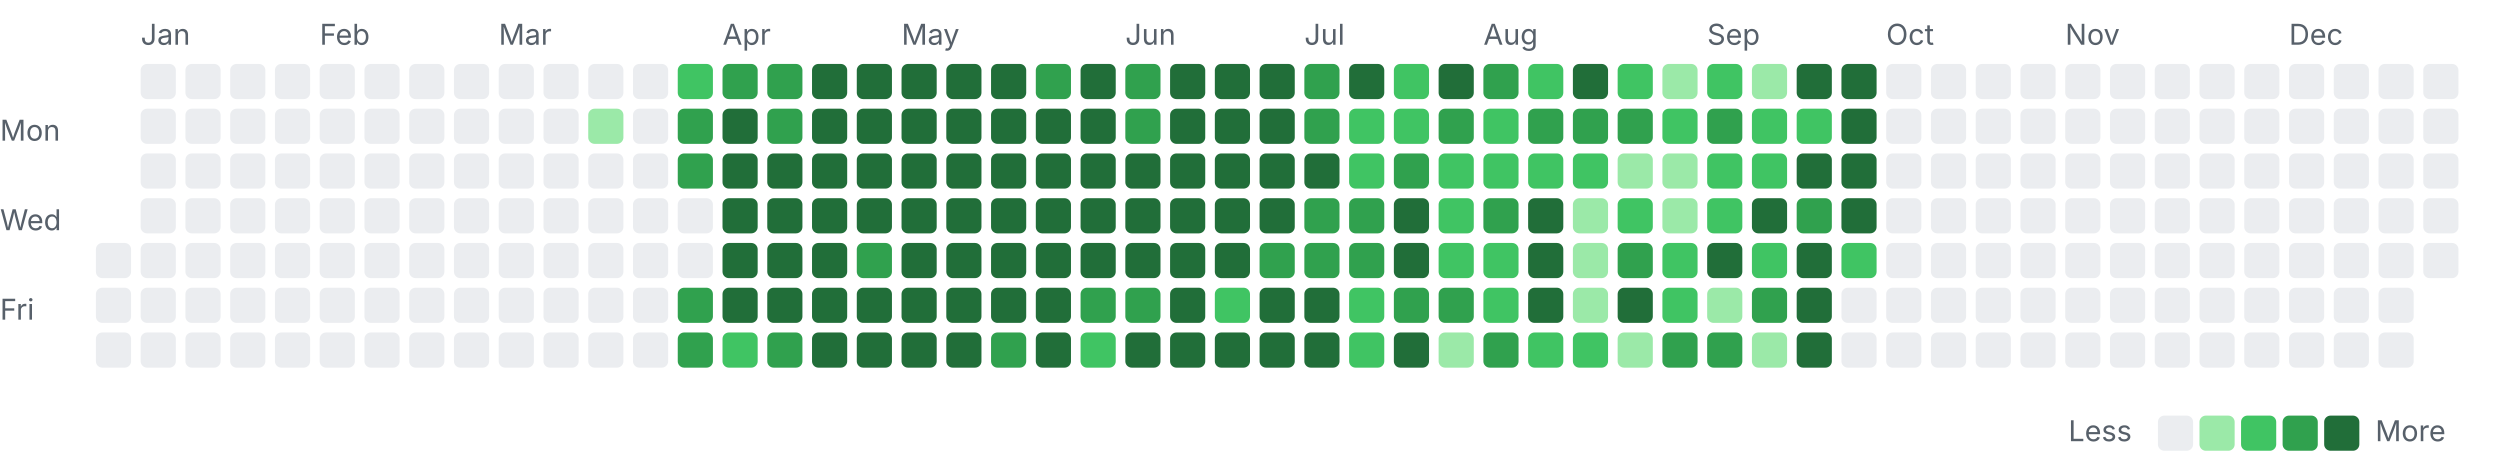
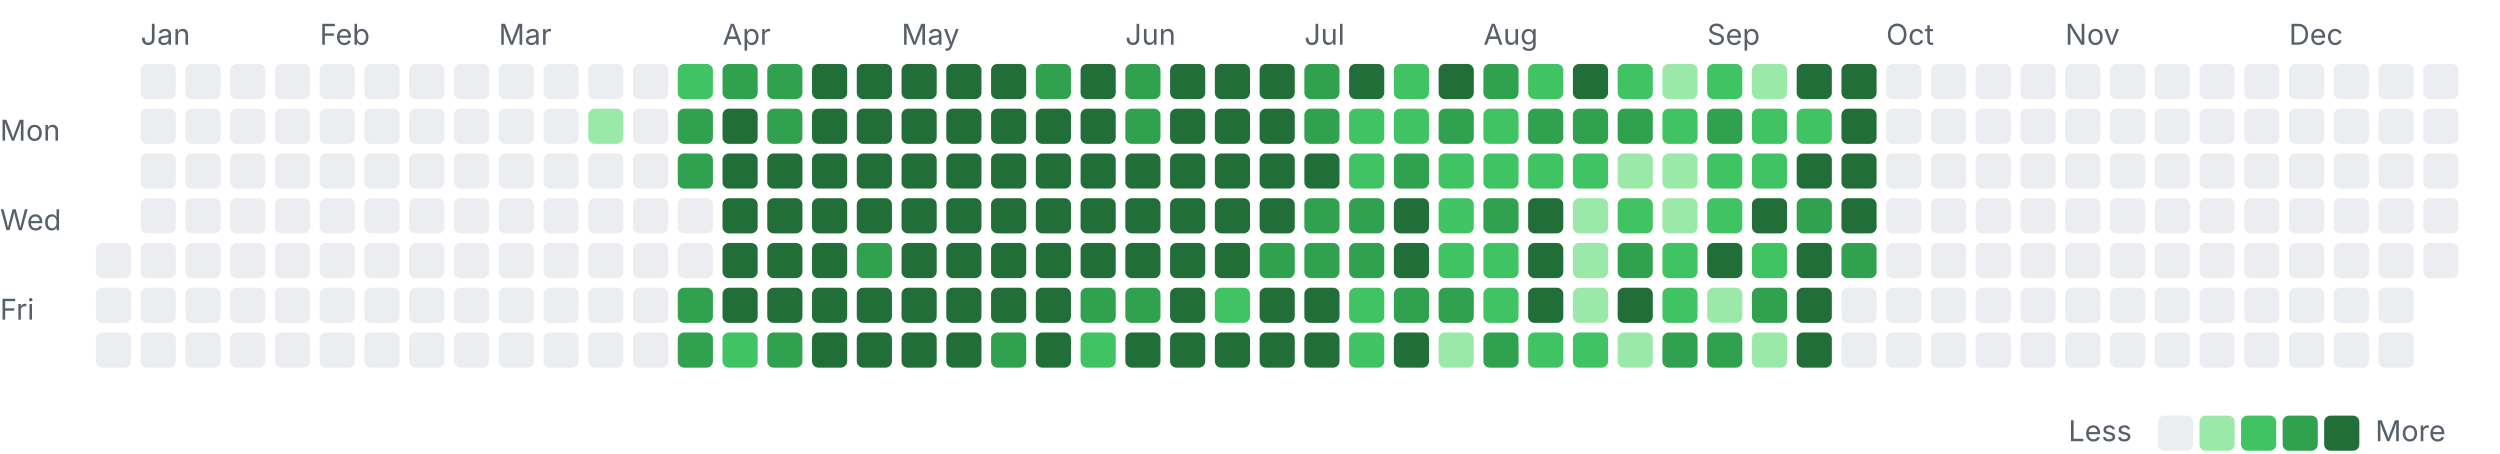
<svg xmlns="http://www.w3.org/2000/svg" width="782" height="142" viewBox="0 0 782 142">
  <style>.l0{fill:#ebedf0}.l1{fill:#9be9a8}.l2{fill:#40c463}.l3{fill:#30a14e}.l4{fill:#216e39} .lbl{fill:#57606a;font:9px -apple-system,Segoe UI,sans-serif}@media(prefers-color-scheme:dark){.l0{fill:#161b22}.l1{fill:#0e4429}.l2{fill:#006d32}.l3{fill:#26a641}.l4{fill:#39d353} .lbl{fill:#8b949e}}</style>
  <text class="lbl" x="44" y="14">Jan</text>
  <text class="lbl" x="100" y="14">Feb</text>
  <text class="lbl" x="156" y="14">Mar</text>
  <text class="lbl" x="226" y="14">Apr</text>
  <text class="lbl" x="282" y="14">May</text>
  <text class="lbl" x="352" y="14">Jun</text>
  <text class="lbl" x="408" y="14">Jul</text>
  <text class="lbl" x="464" y="14">Aug</text>
  <text class="lbl" x="534" y="14">Sep</text>
  <text class="lbl" x="590" y="14">Oct</text>
  <text class="lbl" x="646" y="14">Nov</text>
  <text class="lbl" x="716" y="14">Dec</text>
  <text class="lbl" x="0" y="44">Mon</text>
  <text class="lbl" x="0" y="72">Wed</text>
  <text class="lbl" x="0" y="100">Fri</text>
  <rect class="l0" x="30" y="76" width="11" height="11" rx="2" />
  <rect class="l0" x="30" y="90" width="11" height="11" rx="2" />
  <rect class="l0" x="30" y="104" width="11" height="11" rx="2" />
  <rect class="l0" x="44" y="20" width="11" height="11" rx="2" />
  <rect class="l0" x="44" y="34" width="11" height="11" rx="2" />
  <rect class="l0" x="44" y="48" width="11" height="11" rx="2" />
  <rect class="l0" x="44" y="62" width="11" height="11" rx="2" />
  <rect class="l0" x="44" y="76" width="11" height="11" rx="2" />
  <rect class="l0" x="44" y="90" width="11" height="11" rx="2" />
  <rect class="l0" x="44" y="104" width="11" height="11" rx="2" />
  <rect class="l0" x="58" y="20" width="11" height="11" rx="2" />
  <rect class="l0" x="58" y="34" width="11" height="11" rx="2" />
  <rect class="l0" x="58" y="48" width="11" height="11" rx="2" />
  <rect class="l0" x="58" y="62" width="11" height="11" rx="2" />
  <rect class="l0" x="58" y="76" width="11" height="11" rx="2" />
  <rect class="l0" x="58" y="90" width="11" height="11" rx="2" />
  <rect class="l0" x="58" y="104" width="11" height="11" rx="2" />
  <rect class="l0" x="72" y="20" width="11" height="11" rx="2" />
  <rect class="l0" x="72" y="34" width="11" height="11" rx="2" />
  <rect class="l0" x="72" y="48" width="11" height="11" rx="2" />
  <rect class="l0" x="72" y="62" width="11" height="11" rx="2" />
  <rect class="l0" x="72" y="76" width="11" height="11" rx="2" />
  <rect class="l0" x="72" y="90" width="11" height="11" rx="2" />
  <rect class="l0" x="72" y="104" width="11" height="11" rx="2" />
  <rect class="l0" x="86" y="20" width="11" height="11" rx="2" />
  <rect class="l0" x="86" y="34" width="11" height="11" rx="2" />
  <rect class="l0" x="86" y="48" width="11" height="11" rx="2" />
  <rect class="l0" x="86" y="62" width="11" height="11" rx="2" />
  <rect class="l0" x="86" y="76" width="11" height="11" rx="2" />
  <rect class="l0" x="86" y="90" width="11" height="11" rx="2" />
  <rect class="l0" x="86" y="104" width="11" height="11" rx="2" />
  <rect class="l0" x="100" y="20" width="11" height="11" rx="2" />
  <rect class="l0" x="100" y="34" width="11" height="11" rx="2" />
  <rect class="l0" x="100" y="48" width="11" height="11" rx="2" />
  <rect class="l0" x="100" y="62" width="11" height="11" rx="2" />
  <rect class="l0" x="100" y="76" width="11" height="11" rx="2" />
  <rect class="l0" x="100" y="90" width="11" height="11" rx="2" />
  <rect class="l0" x="100" y="104" width="11" height="11" rx="2" />
  <rect class="l0" x="114" y="20" width="11" height="11" rx="2" />
  <rect class="l0" x="114" y="34" width="11" height="11" rx="2" />
  <rect class="l0" x="114" y="48" width="11" height="11" rx="2" />
  <rect class="l0" x="114" y="62" width="11" height="11" rx="2" />
  <rect class="l0" x="114" y="76" width="11" height="11" rx="2" />
  <rect class="l0" x="114" y="90" width="11" height="11" rx="2" />
  <rect class="l0" x="114" y="104" width="11" height="11" rx="2" />
  <rect class="l0" x="128" y="20" width="11" height="11" rx="2" />
  <rect class="l0" x="128" y="34" width="11" height="11" rx="2" />
  <rect class="l0" x="128" y="48" width="11" height="11" rx="2" />
  <rect class="l0" x="128" y="62" width="11" height="11" rx="2" />
  <rect class="l0" x="128" y="76" width="11" height="11" rx="2" />
  <rect class="l0" x="128" y="90" width="11" height="11" rx="2" />
  <rect class="l0" x="128" y="104" width="11" height="11" rx="2" />
  <rect class="l0" x="142" y="20" width="11" height="11" rx="2" />
  <rect class="l0" x="142" y="34" width="11" height="11" rx="2" />
  <rect class="l0" x="142" y="48" width="11" height="11" rx="2" />
  <rect class="l0" x="142" y="62" width="11" height="11" rx="2" />
  <rect class="l0" x="142" y="76" width="11" height="11" rx="2" />
  <rect class="l0" x="142" y="90" width="11" height="11" rx="2" />
  <rect class="l0" x="142" y="104" width="11" height="11" rx="2" />
  <rect class="l0" x="156" y="20" width="11" height="11" rx="2" />
  <rect class="l0" x="156" y="34" width="11" height="11" rx="2" />
  <rect class="l0" x="156" y="48" width="11" height="11" rx="2" />
  <rect class="l0" x="156" y="62" width="11" height="11" rx="2" />
  <rect class="l0" x="156" y="76" width="11" height="11" rx="2" />
  <rect class="l0" x="156" y="90" width="11" height="11" rx="2" />
  <rect class="l0" x="156" y="104" width="11" height="11" rx="2" />
  <rect class="l0" x="170" y="20" width="11" height="11" rx="2" />
  <rect class="l0" x="170" y="34" width="11" height="11" rx="2" />
  <rect class="l0" x="170" y="48" width="11" height="11" rx="2" />
  <rect class="l0" x="170" y="62" width="11" height="11" rx="2" />
  <rect class="l0" x="170" y="76" width="11" height="11" rx="2" />
  <rect class="l0" x="170" y="90" width="11" height="11" rx="2" />
  <rect class="l0" x="170" y="104" width="11" height="11" rx="2" />
  <rect class="l0" x="184" y="20" width="11" height="11" rx="2" />
  <rect class="l1" x="184" y="34" width="11" height="11" rx="2" />
  <rect class="l0" x="184" y="48" width="11" height="11" rx="2" />
  <rect class="l0" x="184" y="62" width="11" height="11" rx="2" />
  <rect class="l0" x="184" y="76" width="11" height="11" rx="2" />
  <rect class="l0" x="184" y="90" width="11" height="11" rx="2" />
  <rect class="l0" x="184" y="104" width="11" height="11" rx="2" />
  <rect class="l0" x="198" y="20" width="11" height="11" rx="2" />
  <rect class="l0" x="198" y="34" width="11" height="11" rx="2" />
  <rect class="l0" x="198" y="48" width="11" height="11" rx="2" />
  <rect class="l0" x="198" y="62" width="11" height="11" rx="2" />
  <rect class="l0" x="198" y="76" width="11" height="11" rx="2" />
  <rect class="l0" x="198" y="90" width="11" height="11" rx="2" />
  <rect class="l0" x="198" y="104" width="11" height="11" rx="2" />
  <rect class="l2" x="212" y="20" width="11" height="11" rx="2" />
  <rect class="l3" x="212" y="34" width="11" height="11" rx="2" />
  <rect class="l3" x="212" y="48" width="11" height="11" rx="2" />
  <rect class="l0" x="212" y="62" width="11" height="11" rx="2" />
  <rect class="l0" x="212" y="76" width="11" height="11" rx="2" />
  <rect class="l3" x="212" y="90" width="11" height="11" rx="2" />
  <rect class="l3" x="212" y="104" width="11" height="11" rx="2" />
  <rect class="l3" x="226" y="20" width="11" height="11" rx="2" />
  <rect class="l4" x="226" y="34" width="11" height="11" rx="2" />
  <rect class="l4" x="226" y="48" width="11" height="11" rx="2" />
  <rect class="l4" x="226" y="62" width="11" height="11" rx="2" />
  <rect class="l4" x="226" y="76" width="11" height="11" rx="2" />
  <rect class="l4" x="226" y="90" width="11" height="11" rx="2" />
  <rect class="l2" x="226" y="104" width="11" height="11" rx="2" />
  <rect class="l3" x="240" y="20" width="11" height="11" rx="2" />
  <rect class="l3" x="240" y="34" width="11" height="11" rx="2" />
  <rect class="l4" x="240" y="48" width="11" height="11" rx="2" />
  <rect class="l4" x="240" y="62" width="11" height="11" rx="2" />
  <rect class="l4" x="240" y="76" width="11" height="11" rx="2" />
  <rect class="l4" x="240" y="90" width="11" height="11" rx="2" />
  <rect class="l3" x="240" y="104" width="11" height="11" rx="2" />
  <rect class="l4" x="254" y="20" width="11" height="11" rx="2" />
  <rect class="l4" x="254" y="34" width="11" height="11" rx="2" />
  <rect class="l4" x="254" y="48" width="11" height="11" rx="2" />
  <rect class="l4" x="254" y="62" width="11" height="11" rx="2" />
  <rect class="l4" x="254" y="76" width="11" height="11" rx="2" />
  <rect class="l4" x="254" y="90" width="11" height="11" rx="2" />
  <rect class="l4" x="254" y="104" width="11" height="11" rx="2" />
  <rect class="l4" x="268" y="20" width="11" height="11" rx="2" />
  <rect class="l4" x="268" y="34" width="11" height="11" rx="2" />
  <rect class="l4" x="268" y="48" width="11" height="11" rx="2" />
  <rect class="l4" x="268" y="62" width="11" height="11" rx="2" />
  <rect class="l3" x="268" y="76" width="11" height="11" rx="2" />
  <rect class="l4" x="268" y="90" width="11" height="11" rx="2" />
  <rect class="l4" x="268" y="104" width="11" height="11" rx="2" />
  <rect class="l4" x="282" y="20" width="11" height="11" rx="2" />
  <rect class="l4" x="282" y="34" width="11" height="11" rx="2" />
  <rect class="l4" x="282" y="48" width="11" height="11" rx="2" />
  <rect class="l4" x="282" y="62" width="11" height="11" rx="2" />
  <rect class="l4" x="282" y="76" width="11" height="11" rx="2" />
  <rect class="l4" x="282" y="90" width="11" height="11" rx="2" />
  <rect class="l4" x="282" y="104" width="11" height="11" rx="2" />
  <rect class="l4" x="296" y="20" width="11" height="11" rx="2" />
  <rect class="l4" x="296" y="34" width="11" height="11" rx="2" />
  <rect class="l4" x="296" y="48" width="11" height="11" rx="2" />
  <rect class="l4" x="296" y="62" width="11" height="11" rx="2" />
  <rect class="l4" x="296" y="76" width="11" height="11" rx="2" />
  <rect class="l4" x="296" y="90" width="11" height="11" rx="2" />
  <rect class="l4" x="296" y="104" width="11" height="11" rx="2" />
  <rect class="l4" x="310" y="20" width="11" height="11" rx="2" />
  <rect class="l4" x="310" y="34" width="11" height="11" rx="2" />
  <rect class="l4" x="310" y="48" width="11" height="11" rx="2" />
  <rect class="l4" x="310" y="62" width="11" height="11" rx="2" />
  <rect class="l4" x="310" y="76" width="11" height="11" rx="2" />
  <rect class="l4" x="310" y="90" width="11" height="11" rx="2" />
  <rect class="l3" x="310" y="104" width="11" height="11" rx="2" />
  <rect class="l3" x="324" y="20" width="11" height="11" rx="2" />
  <rect class="l4" x="324" y="34" width="11" height="11" rx="2" />
  <rect class="l4" x="324" y="48" width="11" height="11" rx="2" />
  <rect class="l4" x="324" y="62" width="11" height="11" rx="2" />
  <rect class="l4" x="324" y="76" width="11" height="11" rx="2" />
  <rect class="l4" x="324" y="90" width="11" height="11" rx="2" />
  <rect class="l4" x="324" y="104" width="11" height="11" rx="2" />
  <rect class="l4" x="338" y="20" width="11" height="11" rx="2" />
  <rect class="l4" x="338" y="34" width="11" height="11" rx="2" />
  <rect class="l4" x="338" y="48" width="11" height="11" rx="2" />
  <rect class="l4" x="338" y="62" width="11" height="11" rx="2" />
  <rect class="l4" x="338" y="76" width="11" height="11" rx="2" />
  <rect class="l3" x="338" y="90" width="11" height="11" rx="2" />
  <rect class="l2" x="338" y="104" width="11" height="11" rx="2" />
  <rect class="l3" x="352" y="20" width="11" height="11" rx="2" />
  <rect class="l3" x="352" y="34" width="11" height="11" rx="2" />
  <rect class="l4" x="352" y="48" width="11" height="11" rx="2" />
  <rect class="l4" x="352" y="62" width="11" height="11" rx="2" />
  <rect class="l4" x="352" y="76" width="11" height="11" rx="2" />
  <rect class="l3" x="352" y="90" width="11" height="11" rx="2" />
  <rect class="l4" x="352" y="104" width="11" height="11" rx="2" />
  <rect class="l4" x="366" y="20" width="11" height="11" rx="2" />
  <rect class="l4" x="366" y="34" width="11" height="11" rx="2" />
  <rect class="l4" x="366" y="48" width="11" height="11" rx="2" />
  <rect class="l4" x="366" y="62" width="11" height="11" rx="2" />
  <rect class="l4" x="366" y="76" width="11" height="11" rx="2" />
  <rect class="l4" x="366" y="90" width="11" height="11" rx="2" />
  <rect class="l4" x="366" y="104" width="11" height="11" rx="2" />
  <rect class="l4" x="380" y="20" width="11" height="11" rx="2" />
  <rect class="l4" x="380" y="34" width="11" height="11" rx="2" />
  <rect class="l4" x="380" y="48" width="11" height="11" rx="2" />
  <rect class="l4" x="380" y="62" width="11" height="11" rx="2" />
  <rect class="l4" x="380" y="76" width="11" height="11" rx="2" />
  <rect class="l2" x="380" y="90" width="11" height="11" rx="2" />
  <rect class="l4" x="380" y="104" width="11" height="11" rx="2" />
  <rect class="l4" x="394" y="20" width="11" height="11" rx="2" />
  <rect class="l4" x="394" y="34" width="11" height="11" rx="2" />
  <rect class="l4" x="394" y="48" width="11" height="11" rx="2" />
  <rect class="l4" x="394" y="62" width="11" height="11" rx="2" />
  <rect class="l3" x="394" y="76" width="11" height="11" rx="2" />
  <rect class="l4" x="394" y="90" width="11" height="11" rx="2" />
  <rect class="l4" x="394" y="104" width="11" height="11" rx="2" />
  <rect class="l3" x="408" y="20" width="11" height="11" rx="2" />
  <rect class="l3" x="408" y="34" width="11" height="11" rx="2" />
  <rect class="l4" x="408" y="48" width="11" height="11" rx="2" />
  <rect class="l3" x="408" y="62" width="11" height="11" rx="2" />
  <rect class="l3" x="408" y="76" width="11" height="11" rx="2" />
  <rect class="l4" x="408" y="90" width="11" height="11" rx="2" />
  <rect class="l4" x="408" y="104" width="11" height="11" rx="2" />
  <rect class="l4" x="422" y="20" width="11" height="11" rx="2" />
  <rect class="l2" x="422" y="34" width="11" height="11" rx="2" />
  <rect class="l2" x="422" y="48" width="11" height="11" rx="2" />
  <rect class="l3" x="422" y="62" width="11" height="11" rx="2" />
  <rect class="l3" x="422" y="76" width="11" height="11" rx="2" />
  <rect class="l2" x="422" y="90" width="11" height="11" rx="2" />
  <rect class="l2" x="422" y="104" width="11" height="11" rx="2" />
  <rect class="l2" x="436" y="20" width="11" height="11" rx="2" />
  <rect class="l2" x="436" y="34" width="11" height="11" rx="2" />
  <rect class="l3" x="436" y="48" width="11" height="11" rx="2" />
  <rect class="l4" x="436" y="62" width="11" height="11" rx="2" />
  <rect class="l4" x="436" y="76" width="11" height="11" rx="2" />
  <rect class="l3" x="436" y="90" width="11" height="11" rx="2" />
  <rect class="l4" x="436" y="104" width="11" height="11" rx="2" />
  <rect class="l4" x="450" y="20" width="11" height="11" rx="2" />
  <rect class="l3" x="450" y="34" width="11" height="11" rx="2" />
  <rect class="l2" x="450" y="48" width="11" height="11" rx="2" />
  <rect class="l2" x="450" y="62" width="11" height="11" rx="2" />
  <rect class="l2" x="450" y="76" width="11" height="11" rx="2" />
  <rect class="l3" x="450" y="90" width="11" height="11" rx="2" />
  <rect class="l1" x="450" y="104" width="11" height="11" rx="2" />
  <rect class="l3" x="464" y="20" width="11" height="11" rx="2" />
  <rect class="l2" x="464" y="34" width="11" height="11" rx="2" />
  <rect class="l2" x="464" y="48" width="11" height="11" rx="2" />
  <rect class="l3" x="464" y="62" width="11" height="11" rx="2" />
  <rect class="l2" x="464" y="76" width="11" height="11" rx="2" />
  <rect class="l2" x="464" y="90" width="11" height="11" rx="2" />
  <rect class="l3" x="464" y="104" width="11" height="11" rx="2" />
  <rect class="l2" x="478" y="20" width="11" height="11" rx="2" />
  <rect class="l3" x="478" y="34" width="11" height="11" rx="2" />
  <rect class="l2" x="478" y="48" width="11" height="11" rx="2" />
  <rect class="l4" x="478" y="62" width="11" height="11" rx="2" />
  <rect class="l4" x="478" y="76" width="11" height="11" rx="2" />
  <rect class="l4" x="478" y="90" width="11" height="11" rx="2" />
  <rect class="l2" x="478" y="104" width="11" height="11" rx="2" />
  <rect class="l4" x="492" y="20" width="11" height="11" rx="2" />
  <rect class="l3" x="492" y="34" width="11" height="11" rx="2" />
  <rect class="l2" x="492" y="48" width="11" height="11" rx="2" />
  <rect class="l1" x="492" y="62" width="11" height="11" rx="2" />
  <rect class="l1" x="492" y="76" width="11" height="11" rx="2" />
  <rect class="l1" x="492" y="90" width="11" height="11" rx="2" />
  <rect class="l2" x="492" y="104" width="11" height="11" rx="2" />
  <rect class="l2" x="506" y="20" width="11" height="11" rx="2" />
  <rect class="l3" x="506" y="34" width="11" height="11" rx="2" />
  <rect class="l1" x="506" y="48" width="11" height="11" rx="2" />
  <rect class="l2" x="506" y="62" width="11" height="11" rx="2" />
  <rect class="l3" x="506" y="76" width="11" height="11" rx="2" />
  <rect class="l4" x="506" y="90" width="11" height="11" rx="2" />
  <rect class="l1" x="506" y="104" width="11" height="11" rx="2" />
  <rect class="l1" x="520" y="20" width="11" height="11" rx="2" />
  <rect class="l2" x="520" y="34" width="11" height="11" rx="2" />
  <rect class="l1" x="520" y="48" width="11" height="11" rx="2" />
  <rect class="l1" x="520" y="62" width="11" height="11" rx="2" />
  <rect class="l2" x="520" y="76" width="11" height="11" rx="2" />
  <rect class="l2" x="520" y="90" width="11" height="11" rx="2" />
  <rect class="l3" x="520" y="104" width="11" height="11" rx="2" />
  <rect class="l2" x="534" y="20" width="11" height="11" rx="2" />
  <rect class="l3" x="534" y="34" width="11" height="11" rx="2" />
  <rect class="l2" x="534" y="48" width="11" height="11" rx="2" />
  <rect class="l2" x="534" y="62" width="11" height="11" rx="2" />
  <rect class="l4" x="534" y="76" width="11" height="11" rx="2" />
  <rect class="l1" x="534" y="90" width="11" height="11" rx="2" />
  <rect class="l3" x="534" y="104" width="11" height="11" rx="2" />
  <rect class="l1" x="548" y="20" width="11" height="11" rx="2" />
  <rect class="l2" x="548" y="34" width="11" height="11" rx="2" />
  <rect class="l2" x="548" y="48" width="11" height="11" rx="2" />
  <rect class="l4" x="548" y="62" width="11" height="11" rx="2" />
  <rect class="l2" x="548" y="76" width="11" height="11" rx="2" />
  <rect class="l3" x="548" y="90" width="11" height="11" rx="2" />
  <rect class="l1" x="548" y="104" width="11" height="11" rx="2" />
  <rect class="l4" x="562" y="20" width="11" height="11" rx="2" />
  <rect class="l2" x="562" y="34" width="11" height="11" rx="2" />
  <rect class="l4" x="562" y="48" width="11" height="11" rx="2" />
  <rect class="l3" x="562" y="62" width="11" height="11" rx="2" />
  <rect class="l4" x="562" y="76" width="11" height="11" rx="2" />
  <rect class="l4" x="562" y="90" width="11" height="11" rx="2" />
  <rect class="l4" x="562" y="104" width="11" height="11" rx="2" />
  <rect class="l4" x="576" y="20" width="11" height="11" rx="2" />
  <rect class="l4" x="576" y="34" width="11" height="11" rx="2" />
  <rect class="l4" x="576" y="48" width="11" height="11" rx="2" />
  <rect class="l4" x="576" y="62" width="11" height="11" rx="2" />
-   <rect class="l2" x="576" y="76" width="11" height="11" rx="2" />
+   <rect class="l3" x="576" y="76" width="11" height="11" rx="2" />
  <rect class="l0" x="576" y="90" width="11" height="11" rx="2" />
  <rect class="l0" x="576" y="104" width="11" height="11" rx="2" />
  <rect class="l0" x="590" y="20" width="11" height="11" rx="2" />
  <rect class="l0" x="590" y="34" width="11" height="11" rx="2" />
  <rect class="l0" x="590" y="48" width="11" height="11" rx="2" />
  <rect class="l0" x="590" y="62" width="11" height="11" rx="2" />
  <rect class="l0" x="590" y="76" width="11" height="11" rx="2" />
  <rect class="l0" x="590" y="90" width="11" height="11" rx="2" />
  <rect class="l0" x="590" y="104" width="11" height="11" rx="2" />
  <rect class="l0" x="604" y="20" width="11" height="11" rx="2" />
  <rect class="l0" x="604" y="34" width="11" height="11" rx="2" />
  <rect class="l0" x="604" y="48" width="11" height="11" rx="2" />
  <rect class="l0" x="604" y="62" width="11" height="11" rx="2" />
  <rect class="l0" x="604" y="76" width="11" height="11" rx="2" />
  <rect class="l0" x="604" y="90" width="11" height="11" rx="2" />
  <rect class="l0" x="604" y="104" width="11" height="11" rx="2" />
  <rect class="l0" x="618" y="20" width="11" height="11" rx="2" />
  <rect class="l0" x="618" y="34" width="11" height="11" rx="2" />
  <rect class="l0" x="618" y="48" width="11" height="11" rx="2" />
  <rect class="l0" x="618" y="62" width="11" height="11" rx="2" />
  <rect class="l0" x="618" y="76" width="11" height="11" rx="2" />
  <rect class="l0" x="618" y="90" width="11" height="11" rx="2" />
  <rect class="l0" x="618" y="104" width="11" height="11" rx="2" />
  <rect class="l0" x="632" y="20" width="11" height="11" rx="2" />
  <rect class="l0" x="632" y="34" width="11" height="11" rx="2" />
  <rect class="l0" x="632" y="48" width="11" height="11" rx="2" />
  <rect class="l0" x="632" y="62" width="11" height="11" rx="2" />
  <rect class="l0" x="632" y="76" width="11" height="11" rx="2" />
  <rect class="l0" x="632" y="90" width="11" height="11" rx="2" />
  <rect class="l0" x="632" y="104" width="11" height="11" rx="2" />
  <rect class="l0" x="646" y="20" width="11" height="11" rx="2" />
  <rect class="l0" x="646" y="34" width="11" height="11" rx="2" />
  <rect class="l0" x="646" y="48" width="11" height="11" rx="2" />
  <rect class="l0" x="646" y="62" width="11" height="11" rx="2" />
  <rect class="l0" x="646" y="76" width="11" height="11" rx="2" />
  <rect class="l0" x="646" y="90" width="11" height="11" rx="2" />
  <rect class="l0" x="646" y="104" width="11" height="11" rx="2" />
  <rect class="l0" x="660" y="20" width="11" height="11" rx="2" />
  <rect class="l0" x="660" y="34" width="11" height="11" rx="2" />
  <rect class="l0" x="660" y="48" width="11" height="11" rx="2" />
  <rect class="l0" x="660" y="62" width="11" height="11" rx="2" />
  <rect class="l0" x="660" y="76" width="11" height="11" rx="2" />
  <rect class="l0" x="660" y="90" width="11" height="11" rx="2" />
  <rect class="l0" x="660" y="104" width="11" height="11" rx="2" />
  <rect class="l0" x="674" y="20" width="11" height="11" rx="2" />
  <rect class="l0" x="674" y="34" width="11" height="11" rx="2" />
  <rect class="l0" x="674" y="48" width="11" height="11" rx="2" />
  <rect class="l0" x="674" y="62" width="11" height="11" rx="2" />
  <rect class="l0" x="674" y="76" width="11" height="11" rx="2" />
  <rect class="l0" x="674" y="90" width="11" height="11" rx="2" />
  <rect class="l0" x="674" y="104" width="11" height="11" rx="2" />
  <rect class="l0" x="688" y="20" width="11" height="11" rx="2" />
  <rect class="l0" x="688" y="34" width="11" height="11" rx="2" />
  <rect class="l0" x="688" y="48" width="11" height="11" rx="2" />
  <rect class="l0" x="688" y="62" width="11" height="11" rx="2" />
  <rect class="l0" x="688" y="76" width="11" height="11" rx="2" />
  <rect class="l0" x="688" y="90" width="11" height="11" rx="2" />
  <rect class="l0" x="688" y="104" width="11" height="11" rx="2" />
  <rect class="l0" x="702" y="20" width="11" height="11" rx="2" />
  <rect class="l0" x="702" y="34" width="11" height="11" rx="2" />
  <rect class="l0" x="702" y="48" width="11" height="11" rx="2" />
  <rect class="l0" x="702" y="62" width="11" height="11" rx="2" />
  <rect class="l0" x="702" y="76" width="11" height="11" rx="2" />
  <rect class="l0" x="702" y="90" width="11" height="11" rx="2" />
  <rect class="l0" x="702" y="104" width="11" height="11" rx="2" />
  <rect class="l0" x="716" y="20" width="11" height="11" rx="2" />
  <rect class="l0" x="716" y="34" width="11" height="11" rx="2" />
  <rect class="l0" x="716" y="48" width="11" height="11" rx="2" />
  <rect class="l0" x="716" y="62" width="11" height="11" rx="2" />
  <rect class="l0" x="716" y="76" width="11" height="11" rx="2" />
  <rect class="l0" x="716" y="90" width="11" height="11" rx="2" />
  <rect class="l0" x="716" y="104" width="11" height="11" rx="2" />
  <rect class="l0" x="730" y="20" width="11" height="11" rx="2" />
  <rect class="l0" x="730" y="34" width="11" height="11" rx="2" />
  <rect class="l0" x="730" y="48" width="11" height="11" rx="2" />
  <rect class="l0" x="730" y="62" width="11" height="11" rx="2" />
  <rect class="l0" x="730" y="76" width="11" height="11" rx="2" />
  <rect class="l0" x="730" y="90" width="11" height="11" rx="2" />
  <rect class="l0" x="730" y="104" width="11" height="11" rx="2" />
  <rect class="l0" x="744" y="20" width="11" height="11" rx="2" />
  <rect class="l0" x="744" y="34" width="11" height="11" rx="2" />
  <rect class="l0" x="744" y="48" width="11" height="11" rx="2" />
  <rect class="l0" x="744" y="62" width="11" height="11" rx="2" />
  <rect class="l0" x="744" y="76" width="11" height="11" rx="2" />
  <rect class="l0" x="744" y="90" width="11" height="11" rx="2" />
  <rect class="l0" x="744" y="104" width="11" height="11" rx="2" />
  <rect class="l0" x="758" y="20" width="11" height="11" rx="2" />
  <rect class="l0" x="758" y="34" width="11" height="11" rx="2" />
  <rect class="l0" x="758" y="48" width="11" height="11" rx="2" />
  <rect class="l0" x="758" y="62" width="11" height="11" rx="2" />
  <rect class="l0" x="758" y="76" width="11" height="11" rx="2" />
  <text class="lbl" x="647" y="138">Less</text>
  <rect class="l0" x="675" y="130" width="11" height="11" rx="2" />
  <rect class="l1" x="688" y="130" width="11" height="11" rx="2" />
  <rect class="l2" x="701" y="130" width="11" height="11" rx="2" />
  <rect class="l3" x="714" y="130" width="11" height="11" rx="2" />
  <rect class="l4" x="727" y="130" width="11" height="11" rx="2" />
  <text class="lbl" x="743" y="138">More</text>
</svg>
